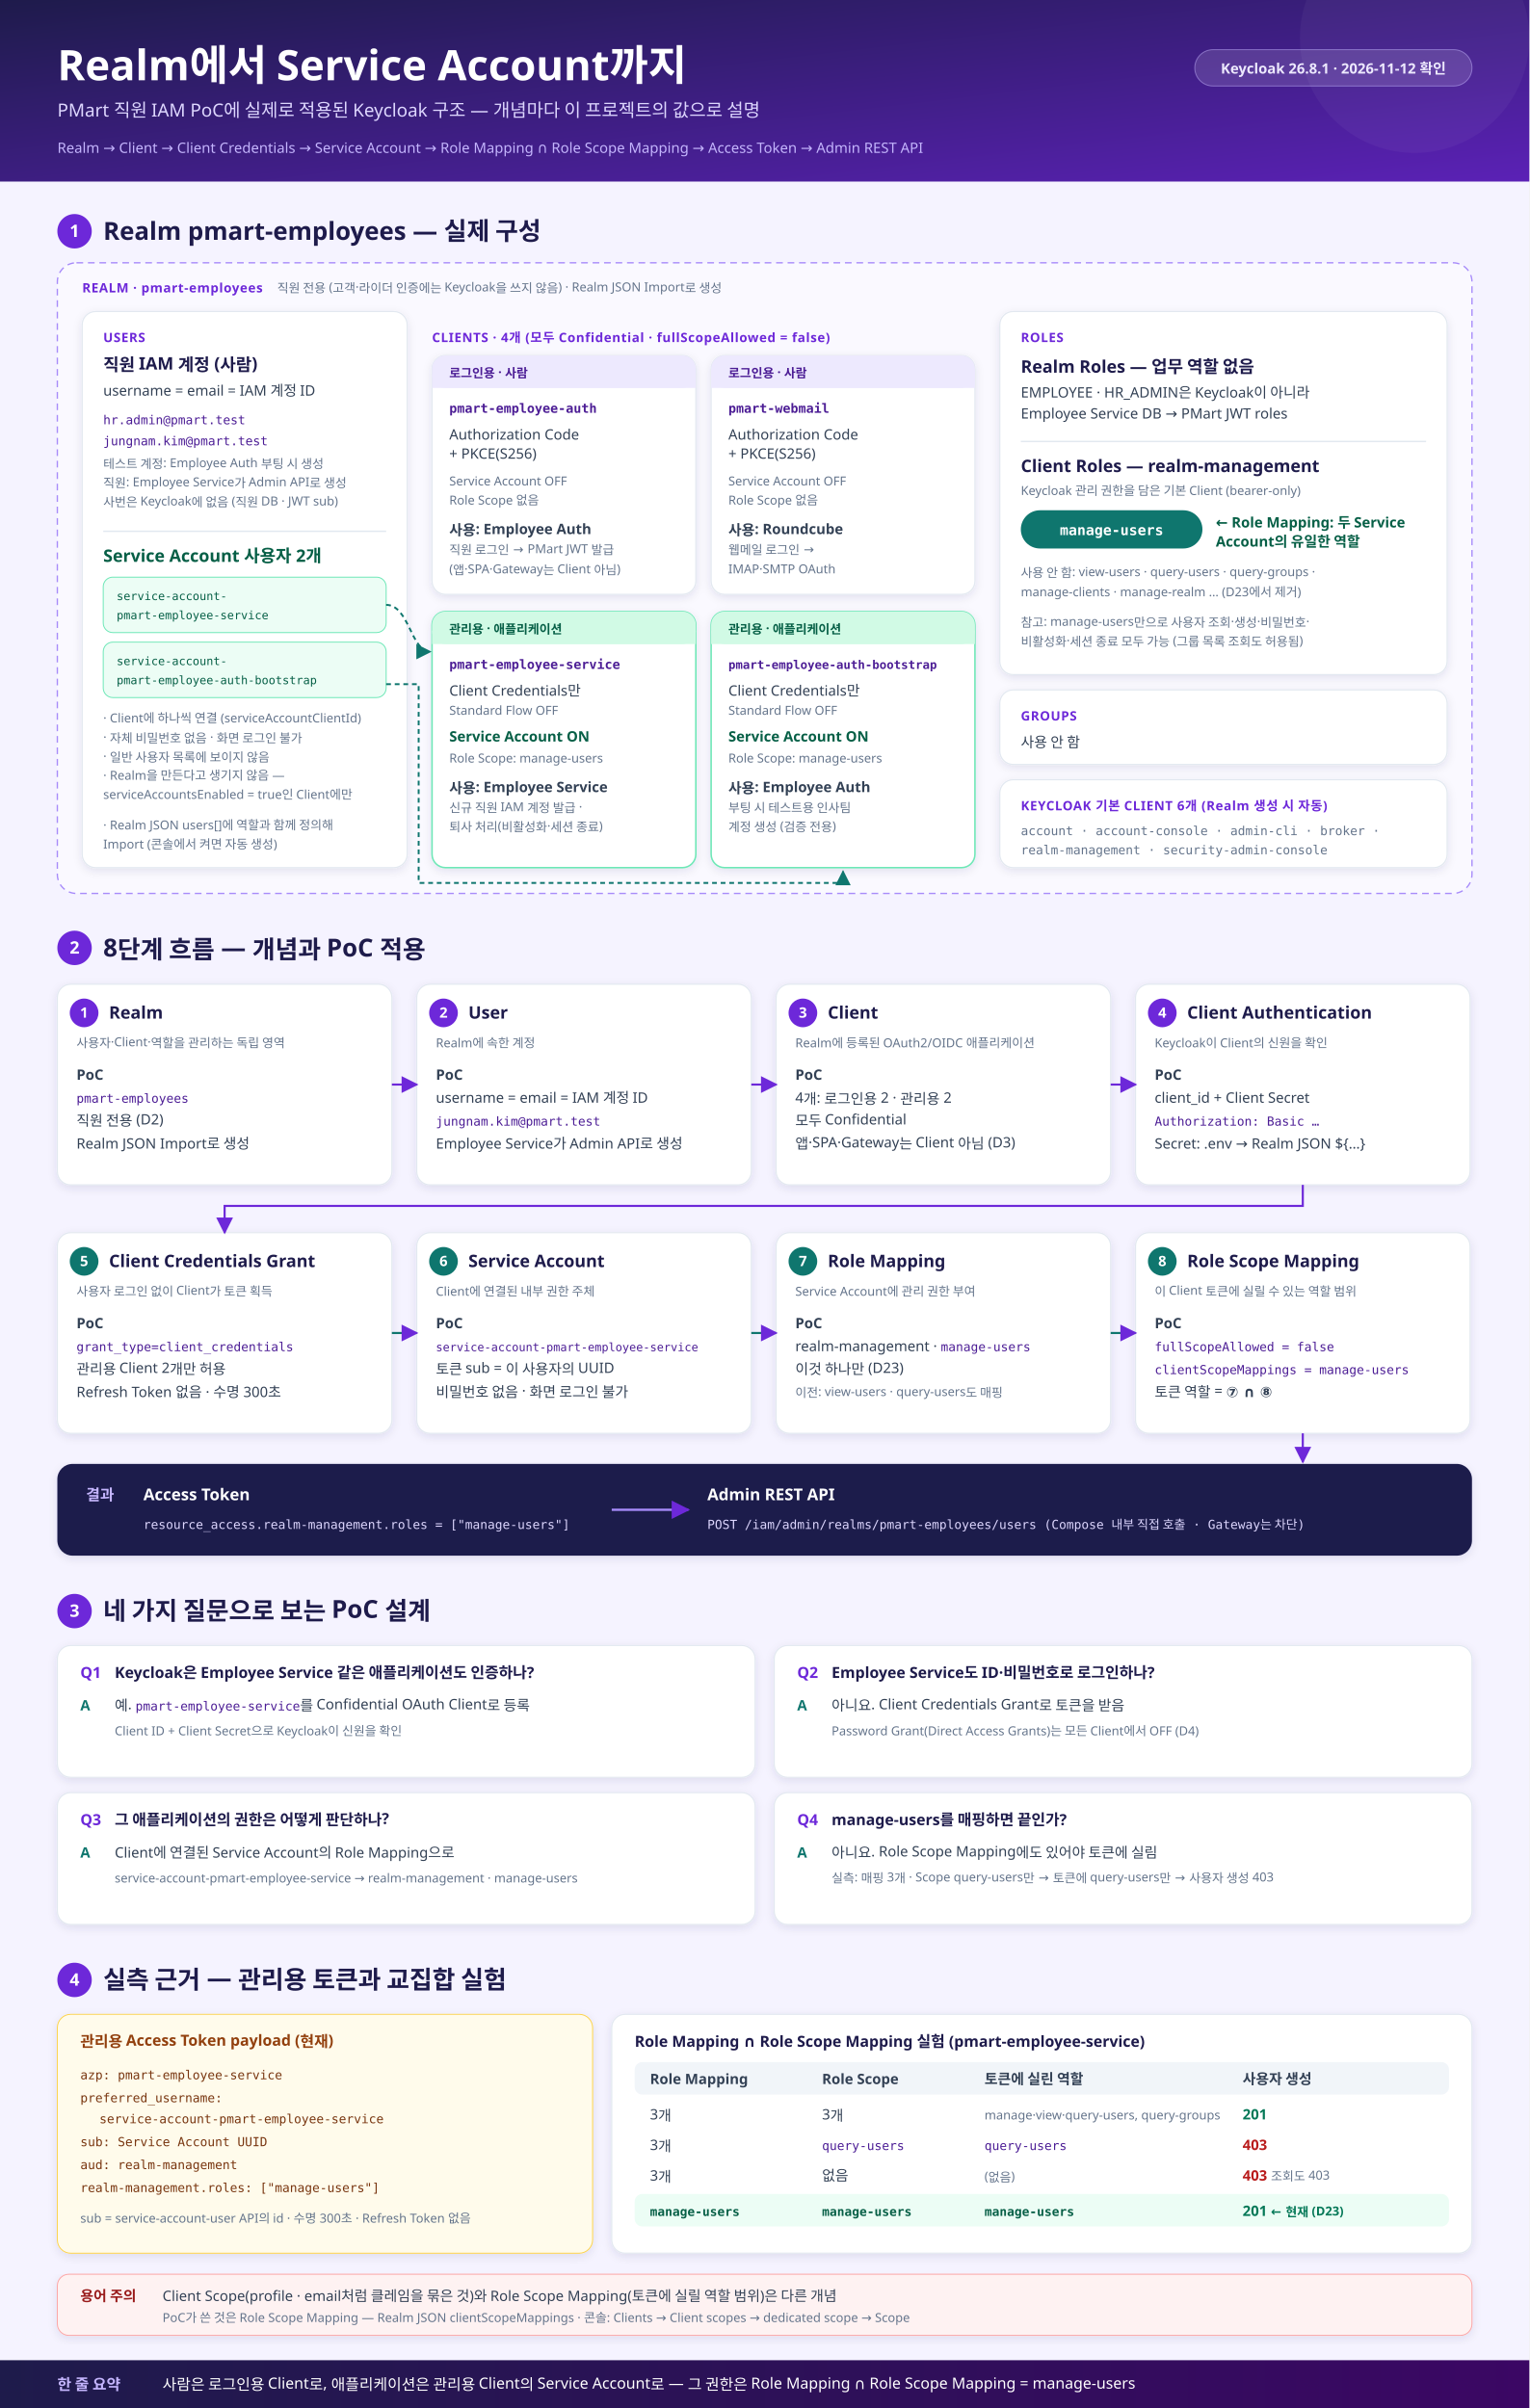
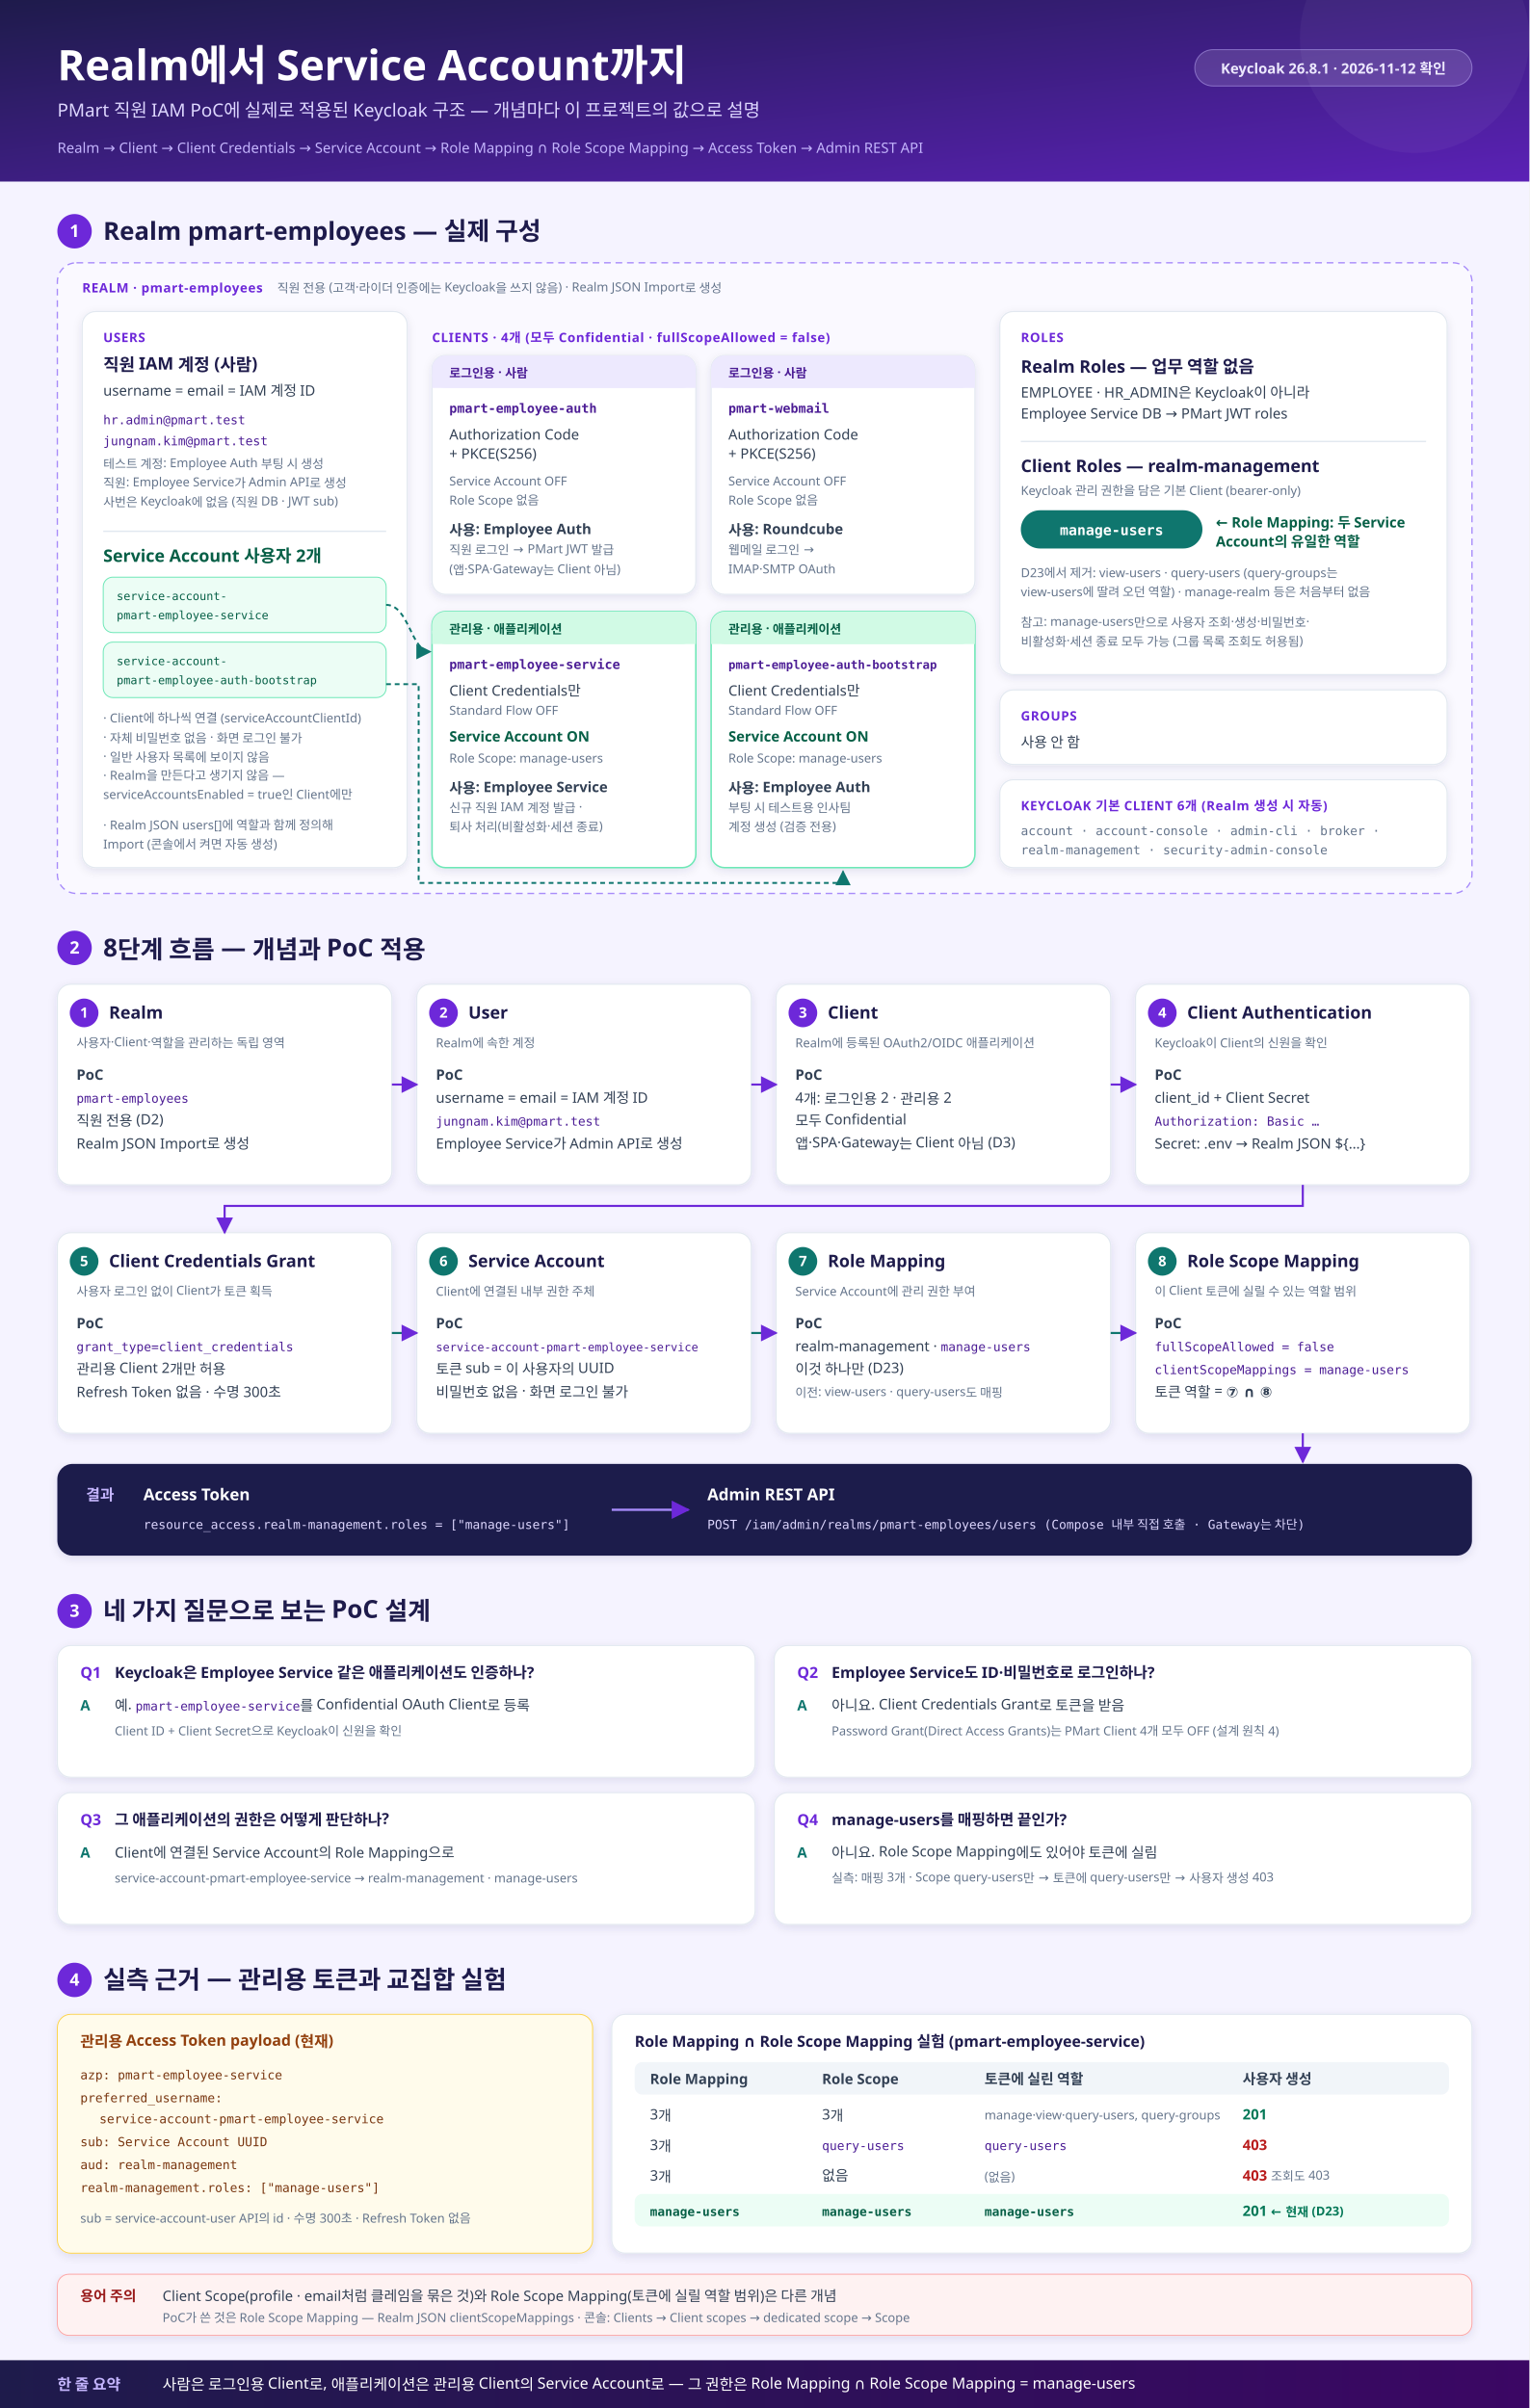
<svg xmlns="http://www.w3.org/2000/svg" width="1600" height="2520" viewBox="0 0 1600 2520" role="img" aria-labelledby="t d">
  <defs>
    <linearGradient id="hdr" x1="0" y1="0" x2="1" y2="1">
      <stop offset="0" stop-color="#1e1b4b" />
      <stop offset="1" stop-color="#5b21b6" />
    </linearGradient>
    <linearGradient id="sum" x1="0" y1="0" x2="1" y2="0">
      <stop offset="0" stop-color="#1e1b4b" />
      <stop offset="1" stop-color="#3b0764" />
    </linearGradient>
    <filter id="sh" x="-5%" y="-5%" width="110%" height="120%">
      <feDropShadow dx="0" dy="3" stdDeviation="5" flood-color="#1e1b4b" flood-opacity="0.10" />
    </filter>
    <marker id="ar" viewBox="0 0 10 10" refX="9" refY="5" markerWidth="8" markerHeight="8" orient="auto-start-reverse">
      <path d="M0,0 L10,5 L0,10 z" fill="#6d28d9" />
    </marker>
    <marker id="arT" viewBox="0 0 10 10" refX="9" refY="5" markerWidth="8" markerHeight="8" orient="auto-start-reverse">
      <path d="M0,0 L10,5 L0,10 z" fill="#0f766e" />
    </marker>
    <style>
      text { font-family: 'Pretendard','Noto Sans KR','Malgun Gothic','Apple SD Gothic Neo',sans-serif; fill: #1e293b; }
      .mono { font-family: 'JetBrains Mono','D2Coding','Consolas','Menlo',monospace; }
      .h1 { font-size: 44px; font-weight: 800; fill: #ffffff; }
      .sub { font-size: 19px; fill: #ddd6fe; }
      .sec { font-size: 26px; font-weight: 800; fill: #1e1b4b; }
      .secn { font-size: 18px; font-weight: 800; fill: #ffffff; }
      .ct { font-size: 18px; font-weight: 800; fill: #1e1b4b; }
      .b { font-size: 15px; fill: #334155; }
      .s { font-size: 13px; fill: #64748b; }
      .lbl { font-size: 13.5px; font-weight: 800; fill: #6d28d9; letter-spacing: 0.6px; }
      .code { font-size: 13px; fill: #4c1d95; }
      .card { fill: #ffffff; stroke: #e2e8f0; stroke-width: 1.2; }
      .zone { fill: #faf9ff; stroke: #a78bfa; stroke-width: 1.4; stroke-dasharray: 7 5; }
      .flow { stroke: #6d28d9; stroke-width: 2.2; fill: none; }
      .num { font-size: 15px; font-weight: 800; fill: #ffffff; }
    </style>
  </defs>
  <rect width="1600" height="2520" fill="#f5f3ff" />
  <rect width="1600" height="190" fill="url(#hdr)" />
  <circle cx="1480" cy="40" r="120" fill="#ffffff" opacity="0.04" />
  <text x="60" y="84" class="h1">Realm에서 Service Account까지</text>
  <text x="60" y="122" class="sub">PMart 직원 IAM PoC에 실제로 적용된 Keycloak 구조 — 개념마다 이 프로젝트의 값으로 설명</text>
  <text x="60" y="160" style="font-size:15px;fill:#c4b5fd">Realm → Client → Client Credentials → Service Account → Role Mapping ∩ Role Scope Mapping → Access Token → Admin REST API</text>
  <rect x="1250" y="52" width="290" height="38" rx="19" fill="#ffffff" fill-opacity="0.13" stroke="#c4b5fd" stroke-opacity="0.5" />
  <text x="1395" y="77" text-anchor="middle" style="font-size:15px;font-weight:700;fill:#ede9fe">Keycloak 26.8.1 · 2026-11-12 확인</text>
  <circle cx="78" cy="242" r="18" fill="#6d28d9" />
  <text x="78" y="248" text-anchor="middle" class="secn">1</text>
  <text x="108" y="251" class="sec">Realm pmart-employees — 실제 구성</text>
  <rect x="60" y="275" width="1480" height="660" rx="20" class="zone" />
  <text x="86" y="306" class="lbl">REALM · pmart-employees</text>
  <text x="290" y="306" class="s">직원 전용 (고객·라이더 인증에는 Keycloak을 쓰지 않음) · Realm JSON Import로 생성</text>
  <g filter="url(#sh)">
    <rect x="86" y="326" width="340" height="582" rx="14" class="card" />
  </g>
  <text x="108" y="358" class="lbl">USERS</text>
  <text x="108" y="388" class="ct">직원 IAM 계정 (사람)</text>
  <text x="108" y="414" class="b">username = email = IAM 계정 ID</text>
  <text x="108" y="444" class="mono code">hr.admin@pmart.test</text>
  <text x="108" y="466" class="mono code">jungnam.kim@pmart.test</text>
  <text x="108" y="490" class="s">테스트 계정: Employee Auth 부팅 시 생성</text>
  <text x="108" y="510" class="s">직원: Employee Service가 Admin API로 생성</text>
  <text x="108" y="530" class="s">사번은 Keycloak에 없음 (직원 DB · JWT sub)</text>
  <line x1="108" y1="556" x2="404" y2="556" stroke="#e2e8f0" stroke-width="1.5" />
  <text x="108" y="588" class="ct" style="fill:#065f46">Service Account 사용자 2개</text>
  <rect x="108" y="604" width="296" height="58" rx="10" fill="#ecfdf5" stroke="#6ee7b7" />
  <text x="122" y="628" class="mono code" style="font-size:12px;fill:#065f46">service-account-</text>
  <text x="122" y="648" class="mono code" style="font-size:12px;fill:#065f46">pmart-employee-service</text>
  <rect x="108" y="672" width="296" height="58" rx="10" fill="#ecfdf5" stroke="#6ee7b7" />
  <text x="122" y="696" class="mono code" style="font-size:12px;fill:#065f46">service-account-</text>
  <text x="122" y="716" class="mono code" style="font-size:12px;fill:#065f46">pmart-employee-auth-bootstrap</text>
  <text x="108" y="756" class="s">· Client에 하나씩 연결 (serviceAccountClientId)</text>
  <text x="108" y="776" class="s">· 자체 비밀번호 없음 · 화면 로그인 불가</text>
  <text x="108" y="796" class="s">· 일반 사용자 목록에 보이지 않음</text>
  <text x="108" y="816" class="s">· Realm을 만든다고 생기지 않음 —</text>
  <text x="108" y="836" class="s">  serviceAccountsEnabled = true인 Client에만</text>
  <text x="108" y="868" class="s">· Realm JSON users[]에 역할과 함께 정의해</text>
  <text x="108" y="888" class="s">  Import (콘솔에서 켜면 자동 생성)</text>
  <text x="452" y="358" class="lbl">CLIENTS · 4개 (모두 Confidential · fullScopeAllowed = false)</text>
  <g filter="url(#sh)">
    <rect x="452" y="372" width="276" height="250" rx="14" class="card" />
    <rect x="744" y="372" width="276" height="250" rx="14" class="card" />
    <rect x="452" y="640" width="276" height="268" rx="14" fill="#ffffff" stroke="#6ee7b7" stroke-width="1.6" />
    <rect x="744" y="640" width="276" height="268" rx="14" fill="#ffffff" stroke="#6ee7b7" stroke-width="1.6" />
  </g>
  <rect x="452" y="372" width="276" height="34" rx="14" fill="#ede9fe" />
  <rect x="452" y="392" width="276" height="14" fill="#ede9fe" />
  <text x="470" y="395" style="font-size:13px;font-weight:800;fill:#4c1d95">로그인용 · 사람</text>
  <text x="470" y="432" class="mono code" style="font-size:13.5px;font-weight:700">pmart-employee-auth</text>
  <text x="470" y="460" class="b">Authorization Code</text>
  <text x="470" y="480" class="b">+ PKCE(S256)</text>
  <text x="470" y="508" class="s">Service Account OFF</text>
  <text x="470" y="528" class="s">Role Scope 없음</text>
  <text x="470" y="560" class="b" style="font-weight:700">사용: Employee Auth</text>
  <text x="470" y="580" class="s">직원 로그인 → PMart JWT 발급</text>
  <text x="470" y="600" class="s">(앱·SPA·Gateway는 Client 아님)</text>
  <rect x="744" y="372" width="276" height="34" rx="14" fill="#ede9fe" />
  <rect x="744" y="392" width="276" height="14" fill="#ede9fe" />
  <text x="762" y="395" style="font-size:13px;font-weight:800;fill:#4c1d95">로그인용 · 사람</text>
  <text x="762" y="432" class="mono code" style="font-size:13.5px;font-weight:700">pmart-webmail</text>
  <text x="762" y="460" class="b">Authorization Code</text>
  <text x="762" y="480" class="b">+ PKCE(S256)</text>
  <text x="762" y="508" class="s">Service Account OFF</text>
  <text x="762" y="528" class="s">Role Scope 없음</text>
  <text x="762" y="560" class="b" style="font-weight:700">사용: Roundcube</text>
  <text x="762" y="580" class="s">웹메일 로그인 →</text>
  <text x="762" y="600" class="s">IMAP·SMTP OAuth</text>
  <rect x="452" y="640" width="276" height="34" rx="14" fill="#d1fae5" />
  <rect x="452" y="660" width="276" height="14" fill="#d1fae5" />
  <text x="470" y="663" style="font-size:13px;font-weight:800;fill:#065f46">관리용 · 애플리케이션</text>
  <text x="470" y="700" class="mono code" style="font-size:13.5px;font-weight:700">pmart-employee-service</text>
  <text x="470" y="728" class="b">Client Credentials만</text>
  <text x="470" y="748" class="s">Standard Flow OFF</text>
  <text x="470" y="776" class="b" style="fill:#065f46;font-weight:700">Service Account ON</text>
  <text x="470" y="798" class="s">Role Scope: manage-users</text>
  <text x="470" y="830" class="b" style="font-weight:700">사용: Employee Service</text>
  <text x="470" y="850" class="s">신규 직원 IAM 계정 발급 ·</text>
  <text x="470" y="870" class="s">퇴사 처리(비활성화·세션 종료)</text>
  <rect x="744" y="640" width="276" height="34" rx="14" fill="#d1fae5" />
  <rect x="744" y="660" width="276" height="14" fill="#d1fae5" />
  <text x="762" y="663" style="font-size:13px;font-weight:800;fill:#065f46">관리용 · 애플리케이션</text>
  <text x="762" y="700" class="mono code" style="font-size:12.5px;font-weight:700">pmart-employee-auth-bootstrap</text>
  <text x="762" y="728" class="b">Client Credentials만</text>
  <text x="762" y="748" class="s">Standard Flow OFF</text>
  <text x="762" y="776" class="b" style="fill:#065f46;font-weight:700">Service Account ON</text>
  <text x="762" y="798" class="s">Role Scope: manage-users</text>
  <text x="762" y="830" class="b" style="font-weight:700">사용: Employee Auth</text>
  <text x="762" y="850" class="s">부팅 시 테스트용 인사팀</text>
  <text x="762" y="870" class="s">계정 생성 (검증 전용)</text>
  <path d="M404,633 C428,633 430,682 450,682" fill="none" stroke="#0f766e" stroke-width="2" stroke-dasharray="5 4" marker-end="url(#arT)" />
  <path d="M404,716 H438 V924 H882 V912" fill="none" stroke="#0f766e" stroke-width="2" stroke-dasharray="5 4" marker-end="url(#arT)" />
  <g filter="url(#sh)">
    <rect x="1046" y="326" width="468" height="380" rx="14" class="card" />
  </g>
  <text x="1068" y="358" class="lbl">ROLES</text>
  <text x="1068" y="390" class="ct">Realm Roles — 업무 역할 없음</text>
  <text x="1068" y="416" class="b">EMPLOYEE · HR_ADMIN은 Keycloak이 아니라</text>
  <text x="1068" y="438" class="b">Employee Service DB → PMart JWT roles</text>
  <line x1="1068" y1="462" x2="1492" y2="462" stroke="#e2e8f0" stroke-width="1.5" />
  <text x="1068" y="494" class="ct">Client Roles — realm-management</text>
  <text x="1068" y="518" class="s">Keycloak 관리 권한을 담은 기본 Client (bearer-only)</text>
  <rect x="1068" y="534" width="190" height="40" rx="20" fill="#0f766e" />
  <text x="1163" y="560" text-anchor="middle" class="mono" style="font-size:15px;font-weight:800;fill:#ffffff">manage-users</text>
  <text x="1272" y="552" class="b" style="font-weight:700;fill:#065f46">← Role Mapping: 두 Service</text>
  <text x="1272" y="572" class="b" style="font-weight:700;fill:#065f46">   Account의 유일한 역할</text>
-   <text x="1068" y="604" class="s">사용 안 함: view-users · query-users · query-groups ·</text>
-   <text x="1068" y="624" class="s">manage-clients · manage-realm … (D23에서 제거)</text>
+   <text x="1068" y="604" class="s">D23에서 제거: view-users · query-users (query-groups는</text>
+   <text x="1068" y="624" class="s">view-users에 딸려 오던 역할) · manage-realm 등은 처음부터 없음</text>
  <text x="1068" y="656" class="s">참고: manage-users만으로 사용자 조회·생성·비밀번호·</text>
  <text x="1068" y="676" class="s">비활성화·세션 종료 모두 가능 (그룹 목록 조회도 허용됨)</text>
  <g filter="url(#sh)">
    <rect x="1046" y="722" width="468" height="78" rx="14" class="card" />
    <rect x="1046" y="816" width="468" height="92" rx="14" class="card" />
  </g>
  <text x="1068" y="754" class="lbl">GROUPS</text>
  <text x="1068" y="782" class="b">사용 안 함</text>
  <text x="1068" y="848" class="lbl">KEYCLOAK 기본 CLIENT 6개 (Realm 생성 시 자동)</text>
  <text x="1068" y="874" class="mono s">account · account-console · admin-cli · broker ·</text>
  <text x="1068" y="894" class="mono s">realm-management · security-admin-console</text>
  <circle cx="78" cy="992" r="18" fill="#6d28d9" />
  <text x="78" y="998" text-anchor="middle" class="secn">2</text>
  <text x="108" y="1001" class="sec">8단계 흐름 — 개념과 PoC 적용</text>
  <g filter="url(#sh)">
    <rect x="60" y="1030" width="350" height="210" rx="14" class="card" />
    <rect x="436" y="1030" width="350" height="210" rx="14" class="card" />
    <rect x="812" y="1030" width="350" height="210" rx="14" class="card" />
    <rect x="1188" y="1030" width="350" height="210" rx="14" class="card" />
    <rect x="60" y="1290" width="350" height="210" rx="14" class="card" />
    <rect x="436" y="1290" width="350" height="210" rx="14" class="card" />
    <rect x="812" y="1290" width="350" height="210" rx="14" class="card" />
    <rect x="1188" y="1290" width="350" height="210" rx="14" class="card" />
  </g>
  <circle cx="88" cy="1060" r="15" fill="#6d28d9" />
  <text x="88" y="1065" text-anchor="middle" class="num">1</text>
  <text x="114" y="1066" class="ct">Realm</text>
  <text x="80" y="1096" class="s">사용자·Client·역할을 관리하는 독립 영역</text>
  <text x="80" y="1130" class="b" style="font-weight:700">PoC</text>
  <text x="80" y="1154" class="mono code">pmart-employees</text>
  <text x="80" y="1178" class="b">직원 전용 (D2)</text>
  <text x="80" y="1202" class="b">Realm JSON Import로 생성</text>
  <circle cx="464" cy="1060" r="15" fill="#6d28d9" />
  <text x="464" y="1065" text-anchor="middle" class="num">2</text>
  <text x="490" y="1066" class="ct">User</text>
  <text x="456" y="1096" class="s">Realm에 속한 계정</text>
  <text x="456" y="1130" class="b" style="font-weight:700">PoC</text>
  <text x="456" y="1154" class="b">username = email = IAM 계정 ID</text>
  <text x="456" y="1178" class="mono code">jungnam.kim@pmart.test</text>
  <text x="456" y="1202" class="b">Employee Service가 Admin API로 생성</text>
  <circle cx="840" cy="1060" r="15" fill="#6d28d9" />
  <text x="840" y="1065" text-anchor="middle" class="num">3</text>
  <text x="866" y="1066" class="ct">Client</text>
  <text x="832" y="1096" class="s">Realm에 등록된 OAuth2/OIDC 애플리케이션</text>
  <text x="832" y="1130" class="b" style="font-weight:700">PoC</text>
  <text x="832" y="1154" class="b">4개: 로그인용 2 · 관리용 2</text>
  <text x="832" y="1178" class="b">모두 Confidential</text>
  <text x="832" y="1202" class="b">앱·SPA·Gateway는 Client 아님 (D3)</text>
  <circle cx="1216" cy="1060" r="15" fill="#6d28d9" />
  <text x="1216" y="1065" text-anchor="middle" class="num">4</text>
  <text x="1242" y="1066" class="ct">Client Authentication</text>
  <text x="1208" y="1096" class="s">Keycloak이 Client의 신원을 확인</text>
  <text x="1208" y="1130" class="b" style="font-weight:700">PoC</text>
  <text x="1208" y="1154" class="b">client_id + Client Secret</text>
  <text x="1208" y="1178" class="mono code">Authorization: Basic …</text>
  <text x="1208" y="1202" class="b">Secret: .env → Realm JSON ${…}</text>
  <circle cx="88" cy="1320" r="15" fill="#0f766e" />
  <text x="88" y="1325" text-anchor="middle" class="num">5</text>
  <text x="114" y="1326" class="ct">Client Credentials Grant</text>
  <text x="80" y="1356" class="s">사용자 로그인 없이 Client가 토큰 획득</text>
  <text x="80" y="1390" class="b" style="font-weight:700">PoC</text>
  <text x="80" y="1414" class="mono code">grant_type=client_credentials</text>
  <text x="80" y="1438" class="b">관리용 Client 2개만 허용</text>
  <text x="80" y="1462" class="b">Refresh Token 없음 · 수명 300초</text>
  <circle cx="464" cy="1320" r="15" fill="#0f766e" />
  <text x="464" y="1325" text-anchor="middle" class="num">6</text>
  <text x="490" y="1326" class="ct">Service Account</text>
  <text x="456" y="1356" class="s">Client에 연결된 내부 권한 주체</text>
  <text x="456" y="1390" class="b" style="font-weight:700">PoC</text>
  <text x="456" y="1414" class="mono code" style="font-size:12px">service-account-pmart-employee-service</text>
  <text x="456" y="1438" class="b">토큰 sub = 이 사용자의 UUID</text>
  <text x="456" y="1462" class="b">비밀번호 없음 · 화면 로그인 불가</text>
  <circle cx="840" cy="1320" r="15" fill="#0f766e" />
  <text x="840" y="1325" text-anchor="middle" class="num">7</text>
  <text x="866" y="1326" class="ct">Role Mapping</text>
  <text x="832" y="1356" class="s">Service Account에 관리 권한 부여</text>
  <text x="832" y="1390" class="b" style="font-weight:700">PoC</text>
  <text x="832" y="1414" class="b">realm-management · <tspan class="mono code">manage-users</tspan>
  </text>
  <text x="832" y="1438" class="b">이것 하나만 (D23)</text>
  <text x="832" y="1462" class="s">이전: view-users · query-users도 매핑</text>
  <circle cx="1216" cy="1320" r="15" fill="#0f766e" />
  <text x="1216" y="1325" text-anchor="middle" class="num">8</text>
  <text x="1242" y="1326" class="ct">Role Scope Mapping</text>
  <text x="1208" y="1356" class="s">이 Client 토큰에 실릴 수 있는 역할 범위</text>
  <text x="1208" y="1390" class="b" style="font-weight:700">PoC</text>
  <text x="1208" y="1414" class="mono code">fullScopeAllowed = false</text>
  <text x="1208" y="1438" class="mono code">clientScopeMappings = manage-users</text>
  <text x="1208" y="1462" class="b">토큰 역할 = <tspan style="font-weight:800">⑦ ∩ ⑧</tspan>
  </text>
  <path d="M410,1135 H436" class="flow" marker-end="url(#ar)" />
  <path d="M786,1135 H812" class="flow" marker-end="url(#ar)" />
  <path d="M1162,1135 H1188" class="flow" marker-end="url(#ar)" />
  <path d="M1363,1240 V1262 H235 V1290" class="flow" marker-end="url(#ar)" />
  <path d="M410,1395 H436" class="flow" marker-end="url(#ar)" style="stroke:#0f766e" />
  <path d="M786,1395 H812" class="flow" marker-end="url(#ar)" style="stroke:#0f766e" />
  <path d="M1162,1395 H1188" class="flow" marker-end="url(#ar)" style="stroke:#0f766e" />
  <path d="M1363,1500 V1530" class="flow" marker-end="url(#ar)" />
  <g filter="url(#sh)">
    <rect x="60" y="1532" width="1480" height="96" rx="16" fill="#1e1b4b" />
  </g>
  <text x="90" y="1570" style="font-size:16px;font-weight:800;fill:#c4b5fd">결과</text>
  <text x="150" y="1570" style="font-size:17px;font-weight:800;fill:#ffffff">Access Token</text>
  <text x="150" y="1600" class="mono" style="font-size:13px;fill:#ddd6fe">resource_access.realm-management.roles = ["manage-users"]</text>
  <path d="M640,1580 H720" stroke="#a78bfa" stroke-width="2.4" fill="none" marker-end="url(#ar)" />
  <text x="740" y="1570" style="font-size:17px;font-weight:800;fill:#ffffff">Admin REST API</text>
  <text x="740" y="1600" class="mono" style="font-size:13px;fill:#ddd6fe">POST /iam/admin/realms/pmart-employees/users  (Compose 내부 직접 호출 · Gateway는 차단)</text>
  <circle cx="78" cy="1686" r="18" fill="#6d28d9" />
  <text x="78" y="1692" text-anchor="middle" class="secn">3</text>
  <text x="108" y="1695" class="sec">네 가지 질문으로 보는 PoC 설계</text>
  <g filter="url(#sh)">
    <rect x="60" y="1722" width="730" height="138" rx="14" class="card" />
    <rect x="810" y="1722" width="730" height="138" rx="14" class="card" />
    <rect x="60" y="1876" width="730" height="138" rx="14" class="card" />
    <rect x="810" y="1876" width="730" height="138" rx="14" class="card" />
  </g>
  <text x="84" y="1756" style="font-size:16px;font-weight:800;fill:#6d28d9">Q1</text>
  <text x="120" y="1756" class="ct" style="font-size:16px">Keycloak은 Employee Service 같은 애플리케이션도 인증하나?</text>
  <text x="84" y="1790" style="font-size:15px;font-weight:800;fill:#0f766e">A</text>
  <text x="120" y="1790" class="b">예. <tspan class="mono code">pmart-employee-service</tspan>를 Confidential OAuth Client로 등록</text>
  <text x="120" y="1816" class="s">Client ID + Client Secret으로 Keycloak이 신원을 확인</text>
  <text x="834" y="1756" style="font-size:16px;font-weight:800;fill:#6d28d9">Q2</text>
  <text x="870" y="1756" class="ct" style="font-size:16px">Employee Service도 ID·비밀번호로 로그인하나?</text>
  <text x="834" y="1790" style="font-size:15px;font-weight:800;fill:#0f766e">A</text>
  <text x="870" y="1790" class="b">아니요. Client Credentials Grant로 토큰을 받음</text>
-   <text x="870" y="1816" class="s">Password Grant(Direct Access Grants)는 모든 Client에서 OFF (D4)</text>
+   <text x="870" y="1816" class="s">Password Grant(Direct Access Grants)는 PMart Client 4개 모두 OFF (설계 원칙 4)</text>
  <text x="84" y="1910" style="font-size:16px;font-weight:800;fill:#6d28d9">Q3</text>
  <text x="120" y="1910" class="ct" style="font-size:16px">그 애플리케이션의 권한은 어떻게 판단하나?</text>
  <text x="84" y="1944" style="font-size:15px;font-weight:800;fill:#0f766e">A</text>
  <text x="120" y="1944" class="b">Client에 연결된 Service Account의 Role Mapping으로</text>
  <text x="120" y="1970" class="s">service-account-pmart-employee-service → realm-management · manage-users</text>
  <text x="834" y="1910" style="font-size:16px;font-weight:800;fill:#6d28d9">Q4</text>
  <text x="870" y="1910" class="ct" style="font-size:16px">manage-users를 매핑하면 끝인가?</text>
  <text x="834" y="1944" style="font-size:15px;font-weight:800;fill:#0f766e">A</text>
  <text x="870" y="1944" class="b">아니요. Role Scope Mapping에도 있어야 토큰에 실림</text>
  <text x="870" y="1970" class="s">실측: 매핑 3개 · Scope query-users만 → 토큰에 query-users만 → 사용자 생성 403</text>
  <circle cx="78" cy="2072" r="18" fill="#6d28d9" />
  <text x="78" y="2078" text-anchor="middle" class="secn">4</text>
  <text x="108" y="2081" class="sec">실측 근거 — 관리용 토큰과 교집합 실험</text>
  <g filter="url(#sh)">
    <rect x="60" y="2108" width="560" height="250" rx="14" fill="#fffbeb" stroke="#fcd34d" />
    <rect x="640" y="2108" width="900" height="250" rx="14" class="card" />
  </g>
  <text x="84" y="2142" style="font-size:16px;font-weight:800;fill:#92400e">관리용 Access Token payload (현재)</text>
  <text x="84" y="2176" class="mono code" style="fill:#78350f">azp: pmart-employee-service</text>
  <text x="84" y="2200" class="mono code" style="fill:#78350f">preferred_username:</text>
  <text x="104" y="2222" class="mono code" style="fill:#78350f">service-account-pmart-employee-service</text>
  <text x="84" y="2246" class="mono code" style="fill:#78350f">sub: Service Account UUID</text>
  <text x="84" y="2270" class="mono code" style="fill:#78350f">aud: realm-management</text>
  <text x="84" y="2294" class="mono code" style="fill:#78350f">realm-management.roles: ["manage-users"]</text>
  <text x="84" y="2326" class="s">sub = service-account-user API의 id · 수명 300초 · Refresh Token 없음</text>
  <text x="664" y="2142" style="font-size:16px;font-weight:800;fill:#1e1b4b">Role Mapping ∩ Role Scope Mapping 실험 (pmart-employee-service)</text>
  <rect x="664" y="2158" width="852" height="34" rx="8" fill="#f1f5f9" />
  <text x="680" y="2181" class="b" style="font-weight:800">Role Mapping</text>
  <text x="860" y="2181" class="b" style="font-weight:800">Role Scope</text>
  <text x="1030" y="2181" class="b" style="font-weight:800">토큰에 실린 역할</text>
  <text x="1300" y="2181" class="b" style="font-weight:800">사용자 생성</text>
  <text x="680" y="2218" class="b">3개</text>
  <text x="860" y="2218" class="b">3개</text>
  <text x="1030" y="2218" class="s">manage·view·query-users, query-groups</text>
  <text x="1300" y="2218" class="b" style="fill:#047857;font-weight:800">201</text>
  <text x="680" y="2250" class="b">3개</text>
  <text x="860" y="2250" class="mono code">query-users</text>
  <text x="1030" y="2250" class="mono code">query-users</text>
  <text x="1300" y="2250" class="b" style="fill:#b91c1c;font-weight:800">403</text>
  <text x="680" y="2282" class="b">3개</text>
  <text x="860" y="2282" class="b">없음</text>
  <text x="1030" y="2282" class="s">(없음)</text>
  <text x="1300" y="2282" class="b" style="fill:#b91c1c;font-weight:800">403 <tspan class="s" style="font-weight:400">조회도 403</tspan>
  </text>
  <rect x="664" y="2296" width="852" height="34" rx="8" fill="#ecfdf5" />
  <text x="680" y="2319" class="mono code" style="fill:#065f46;font-weight:700">manage-users</text>
  <text x="860" y="2319" class="mono code" style="fill:#065f46;font-weight:700">manage-users</text>
  <text x="1030" y="2319" class="mono code" style="fill:#065f46;font-weight:700">manage-users</text>
  <text x="1300" y="2319" class="b" style="fill:#047857;font-weight:800">201 <tspan class="s" style="font-weight:700;fill:#047857">← 현재 (D23)</tspan>
  </text>
  <g filter="url(#sh)">
    <rect x="60" y="2380" width="1480" height="64" rx="12" fill="#fef2f2" stroke="#fca5a5" />
  </g>
  <text x="84" y="2408" style="font-size:15px;font-weight:800;fill:#991b1b">용어 주의</text>
  <text x="170" y="2408" class="b">Client Scope(profile · email처럼 클레임을 묶은 것)와 Role Scope Mapping(토큰에 실릴 역할 범위)은 다른 개념</text>
  <text x="170" y="2430" class="s">PoC가 쓴 것은 Role Scope Mapping — Realm JSON clientScopeMappings · 콘솔: Clients → Client scopes → dedicated scope → Scope</text>
  <rect x="0" y="2470" width="1600" height="50" fill="url(#sum)" />
  <text x="60" y="2501" style="font-size:16px;font-weight:800;fill:#c4b5fd">한 줄 요약</text>
  <text x="170" y="2501" style="font-size:16px;fill:#ffffff">사람은 로그인용 Client로, 애플리케이션은 관리용 Client의 Service Account로 — 그 권한은 Role Mapping ∩ Role Scope Mapping = manage-users</text>
</svg>
